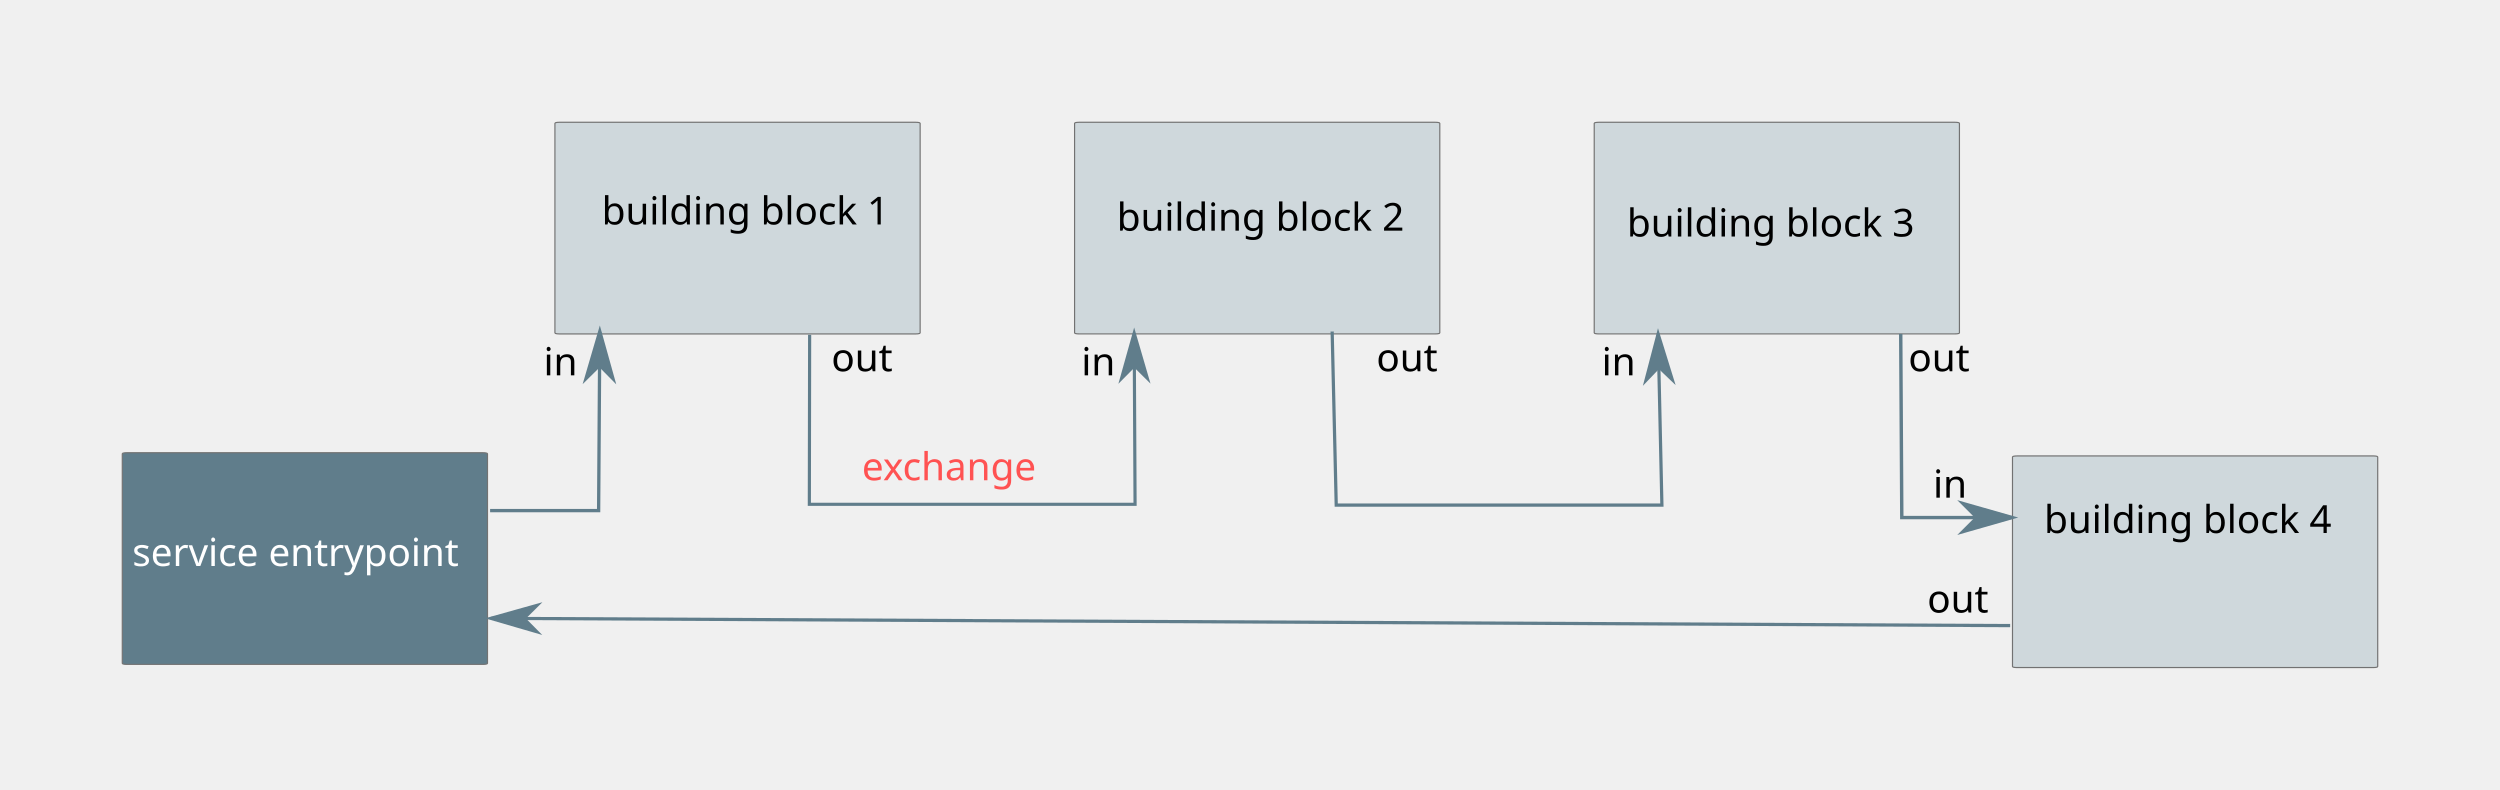
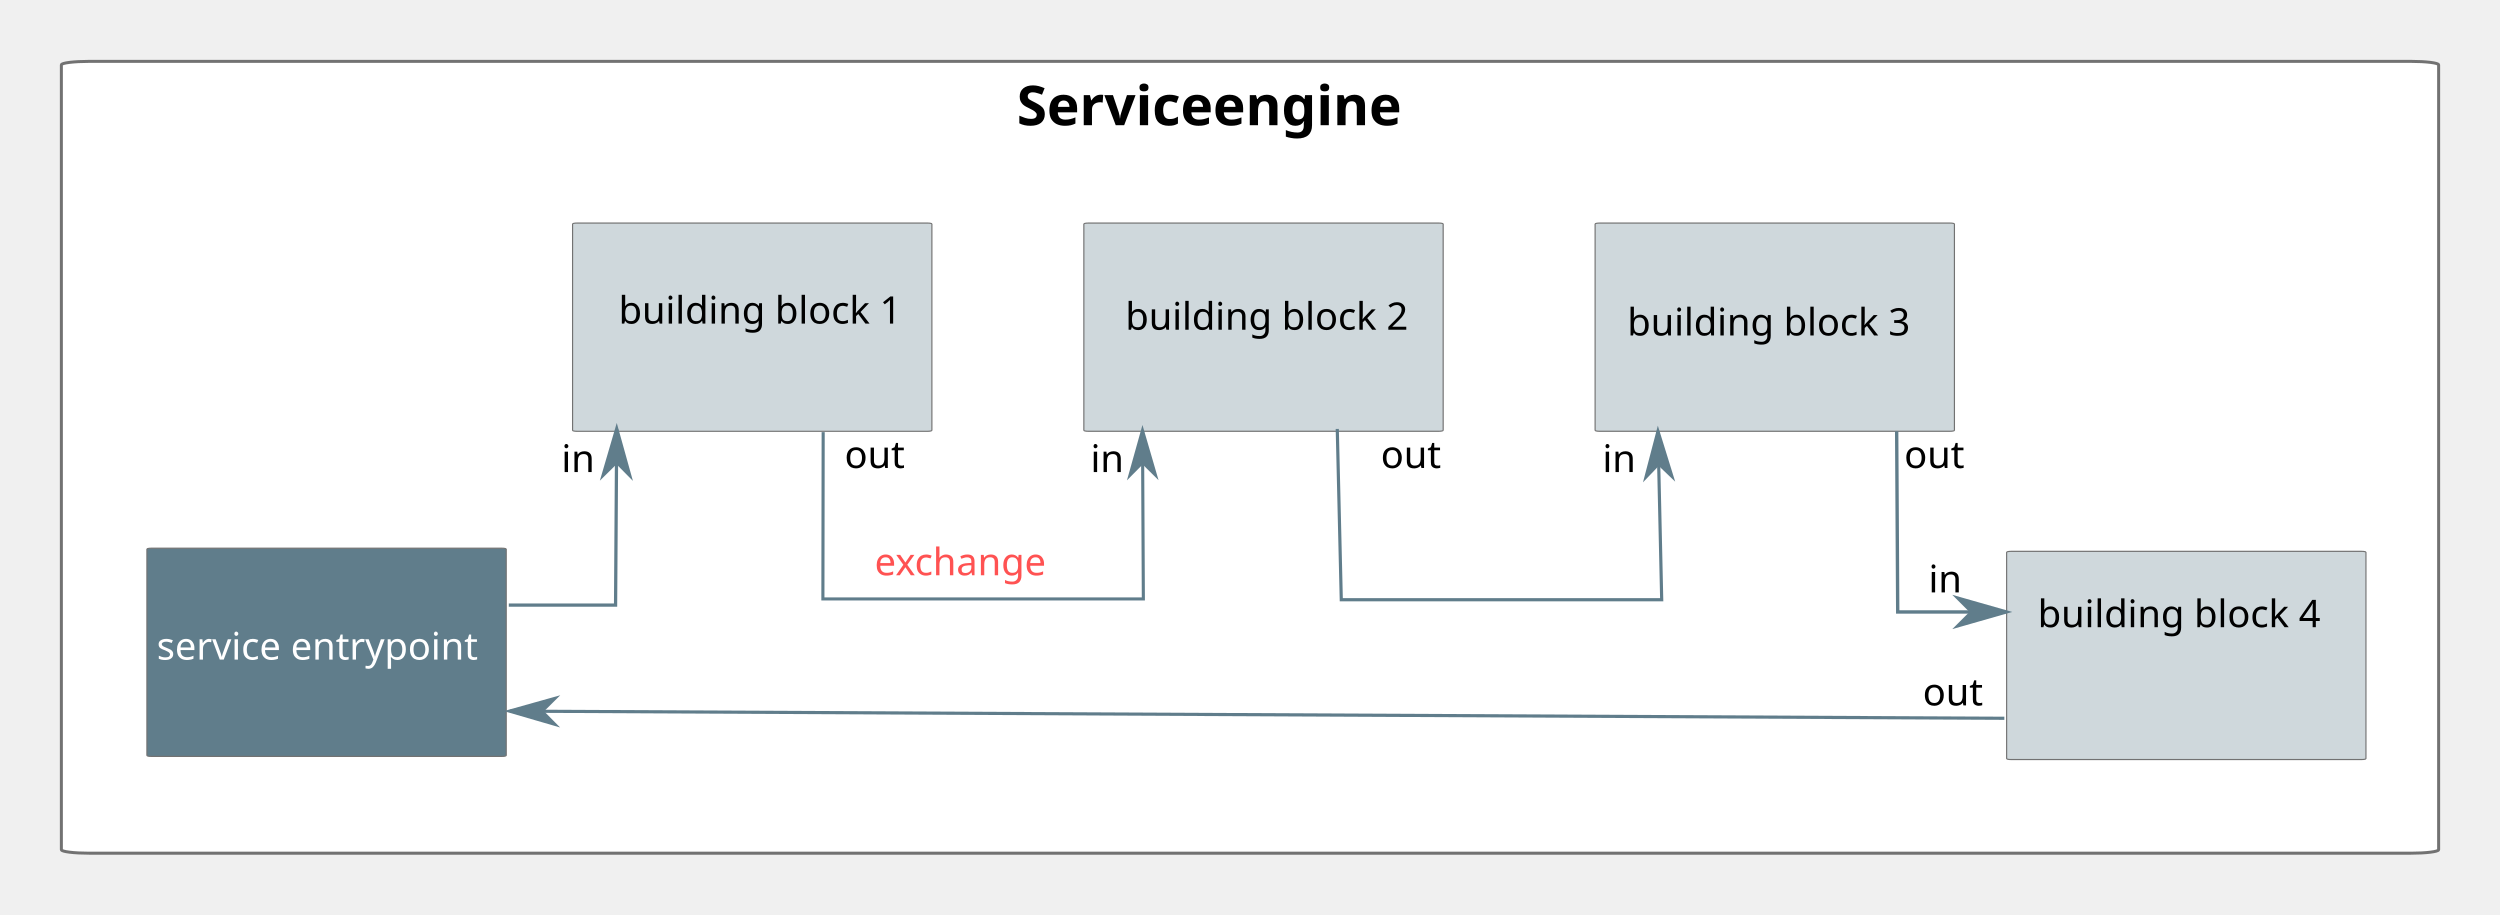
- <svg xmlns="http://www.w3.org/2000/svg" width="205.429mm" height="64.903mm" viewBox="0 0 205.429 64.903" version="1.1" id="svg8">
+ <svg xmlns="http://www.w3.org/2000/svg" width="208.797mm" height="76.384mm" viewBox="0 0 208.797 76.384" version="1.1" id="svg8">
  <defs id="defs2">
-     <marker style="overflow:visible" id="marker6471" refX="0.0" refY="0.0" orient="auto">
-       <path transform="scale(0.8) translate(12.5,0)" style="fill-rule:evenodd;stroke:#000000;stroke-width:1pt;stroke-opacity:1;fill:#000000;fill-opacity:1" d="M 0.0,0.0 L 5.0,-5.0 L -12.5,0.0 L 5.0,5.0 L 0.0,0.0 z " id="path6469" />
+     <marker style="overflow:visible" id="marker6471" refX="0" refY="0" orient="auto">
+       <path transform="matrix(0.8,0,0,0.8,10,0)" style="fill:#000000;fill-opacity:1;fill-rule:evenodd;stroke:#000000;stroke-width:1pt;stroke-opacity:1" d="M 0,0 5,-5 -12.5,0 5,5 Z" id="path6469" />
    </marker>
-     <marker orient="auto" refY="0.0" refX="0.0" id="Arrow1Lstart" style="overflow:visible">
-       <path id="path5839" d="M 0.0,0.0 L 5.0,-5.0 L -12.5,0.0 L 5.0,5.0 L 0.0,0.0 z " style="fill-rule:evenodd;stroke:#607d8b;stroke-width:1pt;stroke-opacity:1;fill:#607d8b;fill-opacity:1" transform="scale(0.8) translate(12.5,0)" />
+     <marker orient="auto" refY="0" refX="0" id="Arrow1Lstart" style="overflow:visible">
+       <path id="path5839" d="M 0,0 5,-5 -12.5,0 5,5 Z" style="fill:#607d8b;fill-opacity:1;fill-rule:evenodd;stroke:#607d8b;stroke-width:1pt;stroke-opacity:1" transform="matrix(0.8,0,0,0.8,10,0)" />
    </marker>
-     <marker style="overflow:visible;" id="marker6369" refX="0.0" refY="0.0" orient="auto">
-       <path transform="scale(0.8) rotate(180) translate(12.5,0)" style="fill-rule:evenodd;stroke:#607d8b;stroke-width:1pt;stroke-opacity:1;fill:#607d8b;fill-opacity:1" d="M 0.0,0.0 L 5.0,-5.0 L -12.5,0.0 L 5.0,5.0 L 0.0,0.0 z " id="path6367" />
+     <marker style="overflow:visible" id="marker6369" refX="0" refY="0" orient="auto">
+       <path transform="matrix(-0.8,0,0,-0.8,-10,0)" style="fill:#607d8b;fill-opacity:1;fill-rule:evenodd;stroke:#607d8b;stroke-width:1pt;stroke-opacity:1" d="M 0,0 5,-5 -12.5,0 5,5 Z" id="path6367" />
    </marker>
-     <marker style="overflow:visible;" id="marker6339" refX="0.0" refY="0.0" orient="auto">
-       <path transform="scale(0.8) rotate(180) translate(12.5,0)" style="fill-rule:evenodd;stroke:#000000;stroke-width:1pt;stroke-opacity:1;fill:#000000;fill-opacity:1" d="M 0.0,0.0 L 5.0,-5.0 L -12.5,0.0 L 5.0,5.0 L 0.0,0.0 z " id="path6337" />
+     <marker style="overflow:visible" id="marker6339" refX="0" refY="0" orient="auto">
+       <path transform="matrix(-0.8,0,0,-0.8,-10,0)" style="fill:#000000;fill-opacity:1;fill-rule:evenodd;stroke:#000000;stroke-width:1pt;stroke-opacity:1" d="M 0,0 5,-5 -12.5,0 5,5 Z" id="path6337" />
    </marker>
-     <marker orient="auto" refY="0.0" refX="0.0" id="marker6175" style="overflow:visible;">
-       <path id="path6173" d="M 0.0,0.0 L 5.0,-5.0 L -12.5,0.0 L 5.0,5.0 L 0.0,0.0 z " style="fill-rule:evenodd;stroke:#607d8b;stroke-width:1pt;stroke-opacity:1;fill:#607d8b;fill-opacity:1" transform="scale(0.8) rotate(180) translate(12.5,0)" />
+     <marker orient="auto" refY="0" refX="0" id="marker6175" style="overflow:visible">
+       <path id="path6173" d="M 0,0 5,-5 -12.5,0 5,5 Z" style="fill:#607d8b;fill-opacity:1;fill-rule:evenodd;stroke:#607d8b;stroke-width:1pt;stroke-opacity:1" transform="matrix(-0.8,0,0,-0.8,-10,0)" />
    </marker>
-     <marker style="overflow:visible;" id="marker6141" refX="0.0" refY="0.0" orient="auto">
-       <path transform="scale(0.8) rotate(180) translate(12.5,0)" style="fill-rule:evenodd;stroke:#607d8b;stroke-width:1pt;stroke-opacity:1;fill:#607d8b;fill-opacity:1" d="M 0.0,0.0 L 5.0,-5.0 L -12.5,0.0 L 5.0,5.0 L 0.0,0.0 z " id="path6139" />
+     <marker style="overflow:visible" id="marker6141" refX="0" refY="0" orient="auto">
+       <path transform="matrix(-0.8,0,0,-0.8,-10,0)" style="fill:#607d8b;fill-opacity:1;fill-rule:evenodd;stroke:#607d8b;stroke-width:1pt;stroke-opacity:1" d="M 0,0 5,-5 -12.5,0 5,5 Z" id="path6139" />
    </marker>
-     <marker orient="auto" refY="0.0" refX="0.0" id="Arrow1Lend" style="overflow:visible;">
-       <path id="path5842" d="M 0.0,0.0 L 5.0,-5.0 L -12.5,0.0 L 5.0,5.0 L 0.0,0.0 z " style="fill-rule:evenodd;stroke:#607d8b;stroke-width:1pt;stroke-opacity:1;fill:#607d8b;fill-opacity:1" transform="scale(0.8) rotate(180) translate(12.5,0)" />
+     <marker orient="auto" refY="0" refX="0" id="Arrow1Lend" style="overflow:visible">
+       <path id="path5842" d="M 0,0 5,-5 -12.5,0 5,5 Z" style="fill:#607d8b;fill-opacity:1;fill-rule:evenodd;stroke:#607d8b;stroke-width:1pt;stroke-opacity:1" transform="matrix(-0.8,0,0,-0.8,-10,0)" />
    </marker>
  </defs>
-   <g id="layer1" transform="translate(-6.692998,-63.77166)">
+   <g id="layer1" transform="translate(-4.471286,-55.18959)">
+     <path style="fill:#ffffff;fill-opacity:1;fill-rule:nonzero;stroke:#727272;stroke-width:0.251;stroke-linecap:round;stroke-linejoin:round;stroke-miterlimit:4;stroke-dasharray:none;stroke-dashoffset:0;stroke-opacity:1" d="m 11.926,60.315 h 193.888 c 1.29,0 2.329,0.13 2.329,0.291 v 65.551 c 0,0.161 -1.039,0.291 -2.329,0.291 H 11.926 c -1.29,0 -2.329,-0.13 -2.329,-0.291 V 60.606 c 0,-0.161 1.039,-0.291 2.329,-0.291 z" id="rect40165-8-8" />
    <path style="fill:#cfd8dc;fill-opacity:1;fill-rule:nonzero;stroke:#727272;stroke-width:0.097;stroke-linecap:round;stroke-linejoin:round;stroke-miterlimit:4;stroke-dasharray:none;stroke-dashoffset:0;stroke-opacity:1" d="m 52.644,73.82 h 29.306 c 0.195,0 0.352,0.034 0.352,0.077 v 17.236 c 0,0.042 -0.157,0.077 -0.352,0.077 H 52.644 c -0.195,0 -0.352,-0.034 -0.352,-0.077 V 73.897 c 0,-0.042 0.157,-0.077 0.352,-0.077 z" id="rect40165" />
    <path style="fill:#cfd8dc;fill-opacity:1;fill-rule:nonzero;stroke:#727272;stroke-width:0.097;stroke-linecap:round;stroke-linejoin:round;stroke-miterlimit:4;stroke-dasharray:none;stroke-dashoffset:0;stroke-opacity:1" d="m 95.345,73.82 h 29.306 c 0.195,0 0.352,0.034 0.352,0.076 v 17.236 c 0,0.042 -0.157,0.076 -0.352,0.076 H 95.345 c -0.195,0 -0.352,-0.034 -0.352,-0.076 V 73.897 c 0,-0.042 0.157,-0.076 0.352,-0.076 z" id="rect40165-7" />
    <path style="fill:#cfd8dc;fill-opacity:1;fill-rule:nonzero;stroke:#727272;stroke-width:0.097;stroke-linecap:round;stroke-linejoin:round;stroke-miterlimit:4;stroke-dasharray:none;stroke-dashoffset:0;stroke-opacity:1" d="m 138.045,73.82 h 29.306 c 0.195,0 0.352,0.034 0.352,0.076 v 17.236 c 0,0.042 -0.157,0.076 -0.352,0.076 h -29.306 c -0.195,0 -0.352,-0.034 -0.352,-0.076 V 73.897 c 0,-0.042 0.157,-0.076 0.352,-0.076 z" id="rect40165-2" />
    <path style="fill:#cfd8dc;fill-opacity:1;fill-rule:nonzero;stroke:#727272;stroke-width:0.097;stroke-linecap:round;stroke-linejoin:round;stroke-miterlimit:4;stroke-dasharray:none;stroke-dashoffset:0;stroke-opacity:1" d="m 172.415,101.237 h 29.306 c 0.195,0 0.352,0.034 0.352,0.076 v 17.236 c 0,0.042 -0.157,0.076 -0.352,0.076 h -29.306 c -0.195,0 -0.352,-0.034 -0.352,-0.076 V 101.314 c 0,-0.042 0.157,-0.076 0.352,-0.076 z" id="rect40165-29" />
    <path style="fill:#607d8b;fill-opacity:1;fill-rule:nonzero;stroke:#727272;stroke-width:0.097;stroke-linecap:round;stroke-linejoin:round;stroke-miterlimit:4;stroke-dasharray:none;stroke-dashoffset:0;stroke-opacity:1" d="m 17.093,100.975 h 29.306 c 0.195,0 0.352,0.034 0.352,0.076 v 17.236 c 0,0.042 -0.157,0.076 -0.352,0.076 H 17.093 c -0.195,0 -0.352,-0.034 -0.352,-0.076 v -17.236 c 0,-0.042 0.157,-0.076 0.352,-0.076 z" id="rect40165-8" />
-     <path style="fill:none;fill-rule:evenodd;stroke:#607d8b;stroke-width:0.272;stroke-linecap:butt;stroke-linejoin:miter;stroke-opacity:1;stroke-miterlimit:4;stroke-dasharray:none;marker-end:url(#Arrow1Lend);fill-opacity:1" d="m 46.966,105.729 h 8.917 l 0.096,-14.689" id="path5710" />
+     <path style="fill:none;fill-opacity:1;fill-rule:evenodd;stroke:#607d8b;stroke-width:0.272;stroke-linecap:butt;stroke-linejoin:miter;stroke-miterlimit:4;stroke-dasharray:none;stroke-opacity:1;marker-end:url(#Arrow1Lend)" d="m 46.966,105.729 h 8.917 l 0.096,-14.689" id="path5710" />
    <path style="fill:none;fill-rule:evenodd;stroke:#607d8b;stroke-width:0.26px;stroke-linecap:butt;stroke-linejoin:miter;stroke-opacity:1;marker-end:url(#marker6141)" d="m 73.222,91.282 -0.024,13.93 h 26.765 l -0.072,-14.026" id="path5712" />
    <path style="fill:none;fill-rule:evenodd;stroke:#607d8b;stroke-width:0.265px;stroke-linecap:butt;stroke-linejoin:miter;stroke-opacity:1;marker-end:url(#marker6175)" d="m 116.158,91.013 0.335,14.264 h 26.761 l -0.311,-14.025" id="path5712-4" />
    <path style="fill:none;fill-rule:evenodd;stroke:#607d8b;stroke-width:0.282px;stroke-linecap:butt;stroke-linejoin:miter;stroke-opacity:1;marker-start:url(#Arrow1Lstart)" d="m 171.987,106.298 -9.021,0.004 -0.087,-15.091" id="path5710-6" />
    <text xml:space="preserve" style="font-style:normal;font-variant:normal;font-weight:normal;font-stretch:normal;font-size:3.175px;line-height:90%;font-family:'Roboto Slab';-inkscape-font-specification:'Roboto Slab, Normal';font-variant-ligatures:normal;font-variant-caps:normal;font-variant-numeric:normal;font-feature-settings:normal;text-align:start;letter-spacing:0px;word-spacing:0px;writing-mode:lr-tb;text-anchor:start;fill:#000000;fill-opacity:1;stroke:none;stroke-width:0.265px;stroke-linecap:butt;stroke-linejoin:miter;stroke-opacity:1" x="51.362" y="94.614" id="text5746">
      <tspan id="tspan5744" x="51.362" y="94.614" style="font-style:normal;font-variant:normal;font-weight:normal;font-stretch:normal;font-size:3.175px;line-height:90%;font-family:'Roboto Slab';-inkscape-font-specification:'Roboto Slab, Normal';font-variant-ligatures:normal;font-variant-caps:normal;font-variant-numeric:normal;font-feature-settings:normal;text-align:start;writing-mode:lr-tb;text-anchor:start;stroke-width:0.265px">in</tspan>
    </text>
    <text xml:space="preserve" style="font-style:normal;font-variant:normal;font-weight:normal;font-stretch:normal;font-size:3.175px;line-height:90%;font-family:'Roboto Slab';-inkscape-font-specification:'Roboto Slab, Normal';font-variant-ligatures:normal;font-variant-caps:normal;font-variant-numeric:normal;font-feature-settings:normal;text-align:start;letter-spacing:0px;word-spacing:0px;writing-mode:lr-tb;text-anchor:start;fill:#000000;fill-opacity:1;stroke:none;stroke-width:0.265px;stroke-linecap:butt;stroke-linejoin:miter;stroke-opacity:1" x="75.01" y="94.278" id="text5750">
      <tspan id="tspan5748" x="75.01" y="94.278" style="stroke-width:0.265px">out</tspan>
    </text>
    <text xml:space="preserve" style="font-style:normal;font-variant:normal;font-weight:normal;font-stretch:normal;font-size:3.175px;line-height:90%;font-family:'Roboto Slab';-inkscape-font-specification:'Roboto Slab, Normal';font-variant-ligatures:normal;font-variant-caps:normal;font-variant-numeric:normal;font-feature-settings:normal;text-align:start;letter-spacing:0px;word-spacing:0px;writing-mode:lr-tb;text-anchor:start;fill:#000000;fill-opacity:1;stroke:none;stroke-width:0.265px;stroke-linecap:butt;stroke-linejoin:miter;stroke-opacity:1" x="95.553" y="94.614" id="text5754">
      <tspan id="tspan5752" x="95.553" y="94.614" style="stroke-width:0.265px">in</tspan>
    </text>
    <text xml:space="preserve" style="font-style:normal;font-variant:normal;font-weight:normal;font-stretch:normal;font-size:3.175px;line-height:90%;font-family:'Roboto Slab';-inkscape-font-specification:'Roboto Slab, Normal';font-variant-ligatures:normal;font-variant-caps:normal;font-variant-numeric:normal;font-feature-settings:normal;text-align:start;letter-spacing:0px;word-spacing:0px;writing-mode:lr-tb;text-anchor:start;fill:#000000;fill-opacity:1;stroke:none;stroke-width:0.265px;stroke-linecap:butt;stroke-linejoin:miter;stroke-opacity:1" x="119.798" y="94.278" id="text5758">
      <tspan id="tspan5756" x="119.798" y="94.278" style="stroke-width:0.265px">out</tspan>
    </text>
    <text xml:space="preserve" style="font-style:normal;font-variant:normal;font-weight:normal;font-stretch:normal;font-size:3.175px;line-height:90%;font-family:'Roboto Slab';-inkscape-font-specification:'Roboto Slab, Normal';font-variant-ligatures:normal;font-variant-caps:normal;font-variant-numeric:normal;font-feature-settings:normal;text-align:start;letter-spacing:0px;word-spacing:0px;writing-mode:lr-tb;text-anchor:start;fill:#000000;fill-opacity:1;stroke:none;stroke-width:0.265px;stroke-linecap:butt;stroke-linejoin:miter;stroke-opacity:1" x="138.311" y="94.614" id="text5762">
      <tspan id="tspan5760" x="138.311" y="94.614" style="stroke-width:0.265px">in</tspan>
    </text>
    <text xml:space="preserve" style="font-style:normal;font-variant:normal;font-weight:normal;font-stretch:normal;font-size:3.175px;line-height:90%;font-family:'Roboto Slab';-inkscape-font-specification:'Roboto Slab, Normal';font-variant-ligatures:normal;font-variant-caps:normal;font-variant-numeric:normal;font-feature-settings:normal;text-align:start;letter-spacing:0px;word-spacing:0px;writing-mode:lr-tb;text-anchor:start;fill:#000000;fill-opacity:1;stroke:none;stroke-width:0.265px;stroke-linecap:butt;stroke-linejoin:miter;stroke-opacity:1" x="163.511" y="94.278" id="text5766">
      <tspan id="tspan5764" x="163.511" y="94.278" style="stroke-width:0.265px">out</tspan>
    </text>
    <text xml:space="preserve" style="font-style:normal;font-variant:normal;font-weight:normal;font-stretch:normal;font-size:3.175px;line-height:90%;font-family:'Roboto Slab';-inkscape-font-specification:'Roboto Slab, Normal';font-variant-ligatures:normal;font-variant-caps:normal;font-variant-numeric:normal;font-feature-settings:normal;text-align:start;letter-spacing:0px;word-spacing:0px;writing-mode:lr-tb;text-anchor:start;fill:#000000;fill-opacity:1;stroke:none;stroke-width:0.265px;stroke-linecap:butt;stroke-linejoin:miter;stroke-opacity:1" x="165.542" y="104.668" id="text5770">
      <tspan id="tspan5768" x="165.542" y="104.668" style="stroke-width:0.265px">in</tspan>
    </text>
    <text xml:space="preserve" style="font-style:normal;font-variant:normal;font-weight:normal;font-stretch:normal;font-size:3.175px;line-height:90%;font-family:'Roboto Slab';-inkscape-font-specification:'Roboto Slab, Normal';font-variant-ligatures:normal;font-variant-caps:normal;font-variant-numeric:normal;font-feature-settings:normal;text-align:start;letter-spacing:0px;word-spacing:0px;writing-mode:lr-tb;text-anchor:start;fill:#000000;fill-opacity:1;stroke:none;stroke-width:0.265px;stroke-linecap:butt;stroke-linejoin:miter;stroke-opacity:1" x="165.064" y="114.104" id="text5774">
      <tspan id="tspan5772" x="165.064" y="114.104" style="stroke-width:0.265px">out</tspan>
    </text>
    <path style="fill:none;fill-rule:evenodd;stroke:#607d8b;stroke-width:0.265px;stroke-linecap:butt;stroke-linejoin:miter;stroke-opacity:1;marker-end:url(#marker6369)" d="M 171.872,115.179 47.062,114.582" id="path5776" />
    <text xml:space="preserve" style="font-style:normal;font-variant:normal;font-weight:normal;font-stretch:normal;font-size:3.175px;line-height:90%;font-family:'Roboto Slab';-inkscape-font-specification:'Roboto Slab, Normal';font-variant-ligatures:normal;font-variant-caps:normal;font-variant-numeric:normal;font-feature-settings:normal;text-align:start;letter-spacing:0px;word-spacing:0px;writing-mode:lr-tb;text-anchor:start;fill:#000000;fill-opacity:1;stroke:none;stroke-width:0.265px;stroke-linecap:butt;stroke-linejoin:miter;stroke-opacity:1" x="56.139" y="82.215" id="text5780">
      <tspan id="tspan5778" x="56.139" y="82.215" style="stroke-width:0.265px">building block 1</tspan>
    </text>
    <text xml:space="preserve" style="font-style:normal;font-variant:normal;font-weight:normal;font-stretch:normal;font-size:3.175px;line-height:90%;font-family:'Roboto Slab';-inkscape-font-specification:'Roboto Slab, Normal';font-variant-ligatures:normal;font-variant-caps:normal;font-variant-numeric:normal;font-feature-settings:normal;text-align:start;letter-spacing:0px;word-spacing:0px;writing-mode:lr-tb;text-anchor:start;fill:#000000;fill-opacity:1;stroke:none;stroke-width:0.265px;stroke-linecap:butt;stroke-linejoin:miter;stroke-opacity:1" x="98.465" y="82.727" id="text5780-8">
      <tspan id="tspan5778-2" x="98.465" y="82.727" style="stroke-width:0.265px">building block 2</tspan>
    </text>
    <text xml:space="preserve" style="font-style:normal;font-variant:normal;font-weight:normal;font-stretch:normal;font-size:3.175px;line-height:90%;font-family:'Roboto Slab';-inkscape-font-specification:'Roboto Slab, Normal';font-variant-ligatures:normal;font-variant-caps:normal;font-variant-numeric:normal;font-feature-settings:normal;text-align:start;letter-spacing:0px;word-spacing:0px;writing-mode:lr-tb;text-anchor:start;fill:#000000;fill-opacity:1;stroke:none;stroke-width:0.265px;stroke-linecap:butt;stroke-linejoin:miter;stroke-opacity:1" x="140.387" y="83.205" id="text5780-86">
      <tspan id="tspan5778-3" x="140.387" y="83.205" style="stroke-width:0.265px">building block 3</tspan>
    </text>
    <text xml:space="preserve" style="font-style:normal;font-variant:normal;font-weight:normal;font-stretch:normal;font-size:3.175px;line-height:90%;font-family:'Roboto Slab';-inkscape-font-specification:'Roboto Slab, Normal';font-variant-ligatures:normal;font-variant-caps:normal;font-variant-numeric:normal;font-feature-settings:normal;text-align:start;letter-spacing:0px;word-spacing:0px;writing-mode:lr-tb;text-anchor:start;fill:#000000;fill-opacity:1;stroke:none;stroke-width:0.265px;stroke-linecap:butt;stroke-linejoin:miter;stroke-opacity:1" x="174.665" y="107.569" id="text5780-84">
      <tspan id="tspan5778-20" x="174.665" y="107.569" style="stroke-width:0.265px">building block 4</tspan>
    </text>
-     <text xml:space="preserve" style="font-style:normal;font-variant:normal;font-weight:normal;font-stretch:normal;font-size:3.175px;line-height:90%;font-family:'Roboto Slab';-inkscape-font-specification:'Roboto Slab, Normal';font-variant-ligatures:normal;font-variant-caps:normal;font-variant-numeric:normal;font-feature-settings:normal;text-align:start;letter-spacing:0px;word-spacing:0px;writing-mode:lr-tb;text-anchor:start;fill:#ffffff;fill-opacity:1;stroke:none;stroke-width:0.265px;stroke-linecap:butt;stroke-linejoin:miter;stroke-opacity:1;" x="17.562" y="110.282" id="text5818">
-       <tspan id="tspan5816" x="17.562" y="110.282" style="stroke-width:0.265px;fill:#ffffff;">service entrypoint</tspan>
+     <text xml:space="preserve" style="font-style:normal;font-variant:normal;font-weight:normal;font-stretch:normal;font-size:3.175px;line-height:90%;font-family:'Roboto Slab';-inkscape-font-specification:'Roboto Slab, Normal';font-variant-ligatures:normal;font-variant-caps:normal;font-variant-numeric:normal;font-feature-settings:normal;text-align:start;letter-spacing:0px;word-spacing:0px;writing-mode:lr-tb;text-anchor:start;fill:#ffffff;fill-opacity:1;stroke:none;stroke-width:0.265px;stroke-linecap:butt;stroke-linejoin:miter;stroke-opacity:1" x="17.562" y="110.282" id="text5818">
+       <tspan id="tspan5816" x="17.562" y="110.282" style="fill:#ffffff;stroke-width:0.265px">service entrypoint</tspan>
    </text>
-     <text xml:space="preserve" style="font-style:normal;font-variant:normal;font-weight:normal;font-stretch:normal;font-size:3.175px;line-height:4.762px;font-family:'Roboto Slab';-inkscape-font-specification:'Roboto Slab, Normal';font-variant-ligatures:normal;font-variant-caps:normal;font-variant-numeric:normal;font-feature-settings:normal;text-align:start;letter-spacing:0px;word-spacing:0px;writing-mode:lr-tb;text-anchor:start;fill:#ff5252;fill-opacity:1;stroke:none;stroke-width:0.265px;stroke-linecap:butt;stroke-linejoin:miter;stroke-opacity:1;" x="77.518" y="103.235" id="text6565">
-       <tspan id="tspan6563" x="77.518" y="103.235" style="stroke-width:0.265px;fill:#ff5252;fill-opacity:1;">exchange</tspan>
+     <text xml:space="preserve" style="font-style:normal;font-variant:normal;font-weight:normal;font-stretch:normal;font-size:3.175px;line-height:4.762px;font-family:'Roboto Slab';-inkscape-font-specification:'Roboto Slab, Normal';font-variant-ligatures:normal;font-variant-caps:normal;font-variant-numeric:normal;font-feature-settings:normal;text-align:start;letter-spacing:0px;word-spacing:0px;writing-mode:lr-tb;text-anchor:start;fill:#ff5252;fill-opacity:1;stroke:none;stroke-width:0.265px;stroke-linecap:butt;stroke-linejoin:miter;stroke-opacity:1" x="77.518" y="103.235" id="text6565">
+       <tspan id="tspan6563" x="77.518" y="103.235" style="fill:#ff5252;fill-opacity:1;stroke-width:0.265px">exchange</tspan>
+     </text>
+     <text xml:space="preserve" style="font-style:normal;font-variant:normal;font-weight:bold;font-stretch:normal;font-size:4.586px;line-height:110%;font-family:'Roboto Slab';-inkscape-font-specification:'Roboto Slab, Bold';font-variant-ligatures:normal;font-variant-caps:normal;font-variant-numeric:normal;font-feature-settings:normal;text-align:start;letter-spacing:0px;word-spacing:0px;writing-mode:lr;text-anchor:start;fill:#000000;fill-opacity:1;stroke:none;stroke-width:0.265px;stroke-linecap:butt;stroke-linejoin:miter;stroke-opacity:1;" x="89.388" y="65.648" id="text5780-7">
+       <tspan id="tspan5778-25" x="89.388" y="65.648" style="font-style:normal;font-variant:normal;font-weight:bold;font-stretch:normal;font-size:4.586px;line-height:110%;font-family:'Roboto Slab';-inkscape-font-specification:'Roboto Slab, Bold';font-variant-ligatures:normal;font-variant-caps:normal;font-variant-numeric:normal;font-feature-settings:normal;text-align:start;writing-mode:lr;text-anchor:start;fill:#000000;fill-opacity:1;stroke-width:0.265px;">Serviceengine</tspan>
    </text>
  </g>
</svg>
